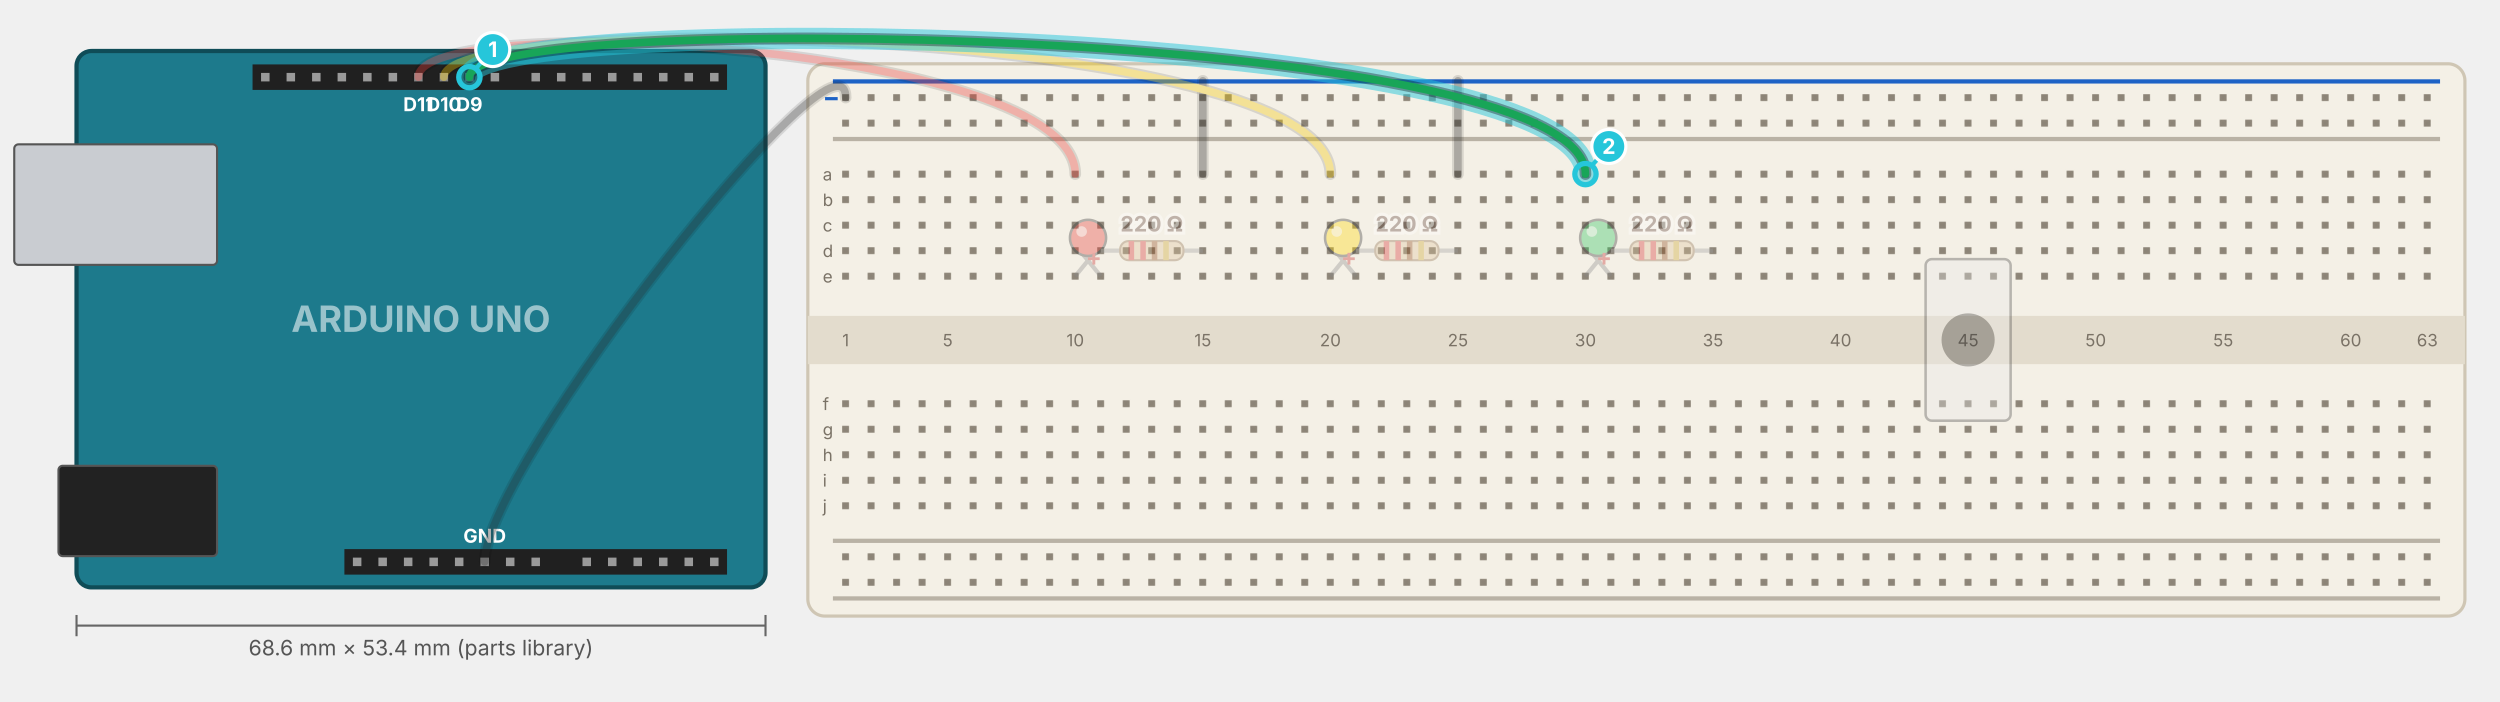
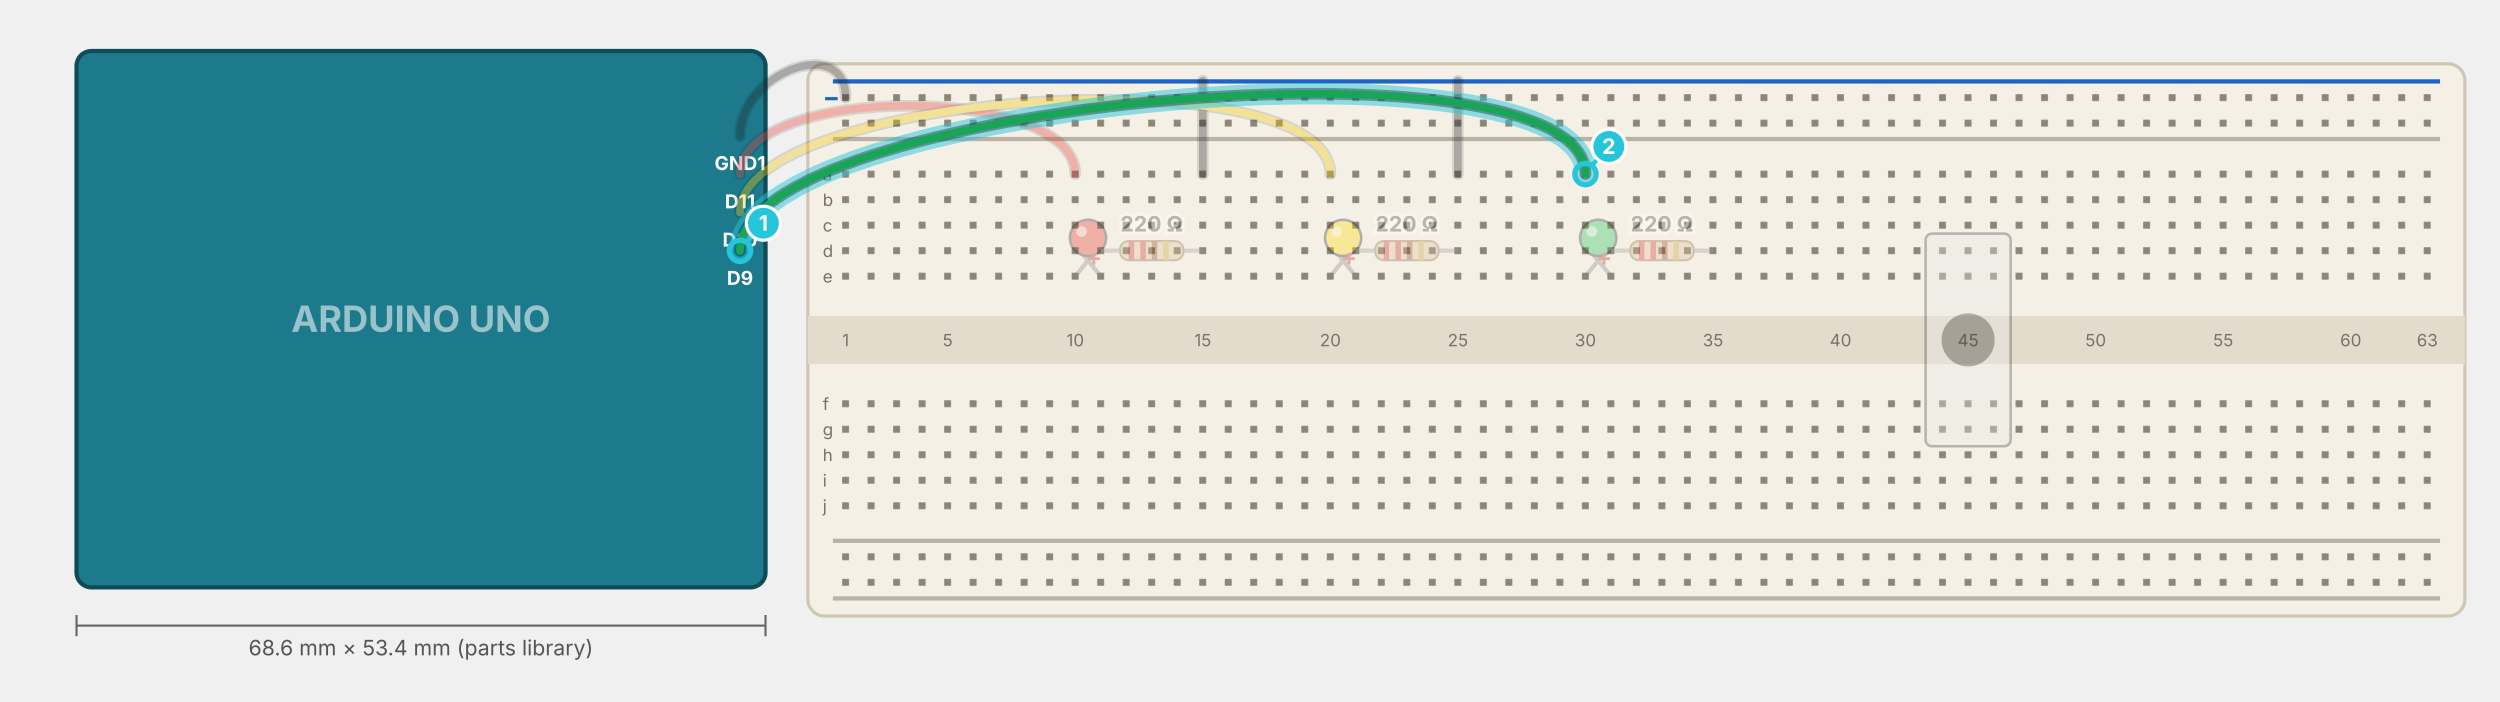
<svg xmlns="http://www.w3.org/2000/svg" viewBox="0 0 1176 330" font-family="system-ui,-apple-system,Segoe UI,sans-serif">
  <rect x="36" y="24" width="324.1" height="252.3" rx="7" fill="#1d7a8c" stroke="#0f4c57" stroke-width="2" />
-   <rect x="6.7" y="67.9" width="95.4" height="56.7" rx="2" fill="#c9ccd1" stroke="#555" />
-   <rect x="27.5" y="219.1" width="74.6" height="42.5" rx="2" fill="#222" stroke="#555" />
-   <rect x="118.8" y="30.3" width="223.2" height="12.0" fill="#202020" />
-   <rect x="162.0" y="258.3" width="180.0" height="12.0" fill="#202020" />
-   <rect x="166.0" y="262.3" width="4" height="4" fill="#9a9a9a" />
-   <rect x="178.0" y="262.3" width="4" height="4" fill="#9a9a9a" />
-   <rect x="190.0" y="262.3" width="4" height="4" fill="#9a9a9a" />
-   <rect x="202.0" y="262.3" width="4" height="4" fill="#9a9a9a" />
-   <rect x="214.0" y="262.3" width="4" height="4" fill="#9a9a9a" />
-   <rect x="226.0" y="262.3" width="4" height="4" fill="#9a9a9a" />
-   <rect x="238.0" y="262.3" width="4" height="4" fill="#9a9a9a" />
-   <rect x="250.0" y="262.3" width="4" height="4" fill="#9a9a9a" />
-   <rect x="274.0" y="262.3" width="4" height="4" fill="#9a9a9a" />
-   <rect x="286.0" y="262.3" width="4" height="4" fill="#9a9a9a" />
-   <rect x="298.0" y="262.3" width="4" height="4" fill="#9a9a9a" />
-   <rect x="310.0" y="262.3" width="4" height="4" fill="#9a9a9a" />
-   <rect x="322.0" y="262.3" width="4" height="4" fill="#9a9a9a" />
-   <rect x="334.0" y="262.3" width="4" height="4" fill="#9a9a9a" />
-   <rect x="334.0" y="34.3" width="4" height="4" fill="#9a9a9a" />
-   <rect x="322.0" y="34.3" width="4" height="4" fill="#9a9a9a" />
-   <rect x="310.0" y="34.3" width="4" height="4" fill="#9a9a9a" />
-   <rect x="298.0" y="34.3" width="4" height="4" fill="#9a9a9a" />
-   <rect x="286.0" y="34.3" width="4" height="4" fill="#9a9a9a" />
-   <rect x="274.0" y="34.3" width="4" height="4" fill="#9a9a9a" />
-   <rect x="262.0" y="34.3" width="4" height="4" fill="#9a9a9a" />
-   <rect x="250.0" y="34.3" width="4" height="4" fill="#9a9a9a" />
-   <rect x="230.8" y="34.3" width="4" height="4" fill="#9a9a9a" />
-   <rect x="218.8" y="34.3" width="4" height="4" fill="#9a9a9a" />
-   <rect x="206.8" y="34.3" width="4" height="4" fill="#9a9a9a" />
-   <rect x="194.8" y="34.3" width="4" height="4" fill="#9a9a9a" />
-   <rect x="182.8" y="34.3" width="4" height="4" fill="#9a9a9a" />
-   <rect x="170.8" y="34.3" width="4" height="4" fill="#9a9a9a" />
-   <rect x="158.8" y="34.3" width="4" height="4" fill="#9a9a9a" />
-   <rect x="146.8" y="34.3" width="4" height="4" fill="#9a9a9a" />
-   <rect x="134.8" y="34.3" width="4" height="4" fill="#9a9a9a" />
-   <rect x="122.8" y="34.3" width="4" height="4" fill="#9a9a9a" />
  <text x="198.0" y="156.1" text-anchor="middle" font-size="17" font-weight="700" fill="#ffffff" opacity=".55">ARDUINO UNO</text>
-   <text x="208.8" y="52.3" text-anchor="middle" font-size="9" font-weight="700" fill="#fff">D10</text>
-   <text x="196.8" y="52.3" text-anchor="middle" font-size="9" font-weight="700" fill="#fff">D11</text>
-   <text x="220.8" y="52.3" text-anchor="middle" font-size="9" font-weight="700" fill="#fff">D9</text>
-   <text x="228.0" y="255.3" text-anchor="middle" font-size="9" font-weight="700" fill="#fff">GND</text>
+   <text x="348.1" y="116.0" text-anchor="middle" font-size="9" font-weight="700" fill="#fff">D10</text>
+   <text x="348.1" y="98.0" text-anchor="middle" font-size="9" font-weight="700" fill="#fff">D11</text>
+   <text x="348.1" y="134.0" text-anchor="middle" font-size="9" font-weight="700" fill="#fff">D9</text>
+   <text x="348.1" y="80.0" text-anchor="middle" font-size="9" font-weight="700" fill="#fff">GND1</text>
  <path d="M36 289.283v10M360.1 289.283v10M36 294.283H360.1" stroke="#666" fill="none" />
  <text x="198.0" y="308.283" text-anchor="middle" font-size="10" fill="#555">68.6 mm × 53.4 mm (parts library)</text>
  <rect x="380" y="30" width="779.5" height="259.8" rx="8" fill="#f4f0e6" stroke="#cfc6b4" stroke-width="1.5" />
  <rect x="380" y="148.6" width="779.5" height="22.7" fill="#e3dccd" />
  <pattern id="holes" x="391.76" y="75.92" width="12" height="12" patternUnits="userSpaceOnUse">
    <rect x="4.4" y="4.4" width="3.2" height="3.2" fill="#8c8477" />
  </pattern>
  <rect x="391.8" y="75.9" width="756" height="60" fill="url(#holes)" />
  <rect x="391.8" y="183.9" width="756" height="60" fill="url(#holes)" />
  <rect x="391.8" y="51.9" width="756" height="12" fill="url(#holes)" />
  <line x1="391.8" y1="65.4" x2="1147.8" y2="65.4" stroke="#b9b2a5" stroke-width="2" />
  <rect x="391.8" y="39.9" width="756" height="12" fill="url(#holes)" />
  <line x1="391.8" y1="38.3" x2="1147.8" y2="38.3" stroke="#1e63c6" stroke-width="2" />
  <text x="387" y="49.9" font-size="12" font-weight="700" fill="#1e63c6">−</text>
  <rect x="391.8" y="256.0" width="756" height="12" fill="url(#holes)" />
  <line x1="391.8" y1="254.4" x2="1147.8" y2="254.4" stroke="#b9b2a5" stroke-width="2" />
  <rect x="391.8" y="268.0" width="756" height="12" fill="url(#holes)" />
  <line x1="391.8" y1="281.5" x2="1147.8" y2="281.5" stroke="#b9b2a5" stroke-width="2" />
  <text x="397.8" y="162.9" text-anchor="middle" font-size="8" fill="#7a7266">1</text>
  <text x="445.8" y="162.9" text-anchor="middle" font-size="8" fill="#7a7266">5</text>
  <text x="505.8" y="162.9" text-anchor="middle" font-size="8" fill="#7a7266">10</text>
  <text x="565.8" y="162.9" text-anchor="middle" font-size="8" fill="#7a7266">15</text>
  <text x="625.8" y="162.9" text-anchor="middle" font-size="8" fill="#7a7266">20</text>
  <text x="685.8" y="162.9" text-anchor="middle" font-size="8" fill="#7a7266">25</text>
  <text x="745.8" y="162.9" text-anchor="middle" font-size="8" fill="#7a7266">30</text>
  <text x="805.8" y="162.9" text-anchor="middle" font-size="8" fill="#7a7266">35</text>
  <text x="865.8" y="162.9" text-anchor="middle" font-size="8" fill="#7a7266">40</text>
  <text x="925.8" y="162.9" text-anchor="middle" font-size="8" fill="#7a7266">45</text>
  <text x="985.8" y="162.9" text-anchor="middle" font-size="8" fill="#7a7266">50</text>
  <text x="1045.8" y="162.9" text-anchor="middle" font-size="8" fill="#7a7266">55</text>
  <text x="1105.8" y="162.9" text-anchor="middle" font-size="8" fill="#7a7266">60</text>
  <text x="1141.8" y="162.9" text-anchor="middle" font-size="8" fill="#7a7266">63</text>
  <text x="387" y="84.9" font-size="8" fill="#7a7266">a</text>
  <text x="387" y="96.9" font-size="8" fill="#7a7266">b</text>
  <text x="387" y="108.9" font-size="8" fill="#7a7266">c</text>
  <text x="387" y="120.9" font-size="8" fill="#7a7266">d</text>
  <text x="387" y="132.9" font-size="8" fill="#7a7266">e</text>
  <text x="387" y="192.9" font-size="8" fill="#7a7266">f</text>
  <text x="387" y="204.9" font-size="8" fill="#7a7266">g</text>
  <text x="387" y="216.9" font-size="8" fill="#7a7266">h</text>
  <text x="387" y="228.9" font-size="8" fill="#7a7266">i</text>
  <text x="387" y="240.9" font-size="8" fill="#7a7266">j</text>
-   <g opacity=".35">
+   <g class="ps-old" opacity=".35">
    <path d="M505.8 129.9L514.8 118.9M517.8 129.9L508.8 118.9" stroke="#8a8a8a" stroke-width="2" fill="none" />
    <circle cx="511.8" cy="111.9" r="8.5" fill="#E53935" stroke="#333" stroke-width="1.2" />
    <circle cx="508.8" cy="108.9" r="2.5" fill="#fff" opacity=".6" />
    <text x="510.8" y="124.9" font-size="11" font-weight="700" fill="#c62828">+</text>
    <line x1="517.8" y1="117.9" x2="565.8" y2="117.9" stroke="#9e9e9e" stroke-width="2" />
    <g transform="translate(541.8 117.9) rotate(0.0)">
      <rect x="-14.9" y="-4.5" width="29.8" height="9" rx="4" fill="#dcc29a" stroke="#8d6e4a" />
      <rect x="-10.9" y="-4.5" width="2.6" height="9" fill="#d32f2f" />
      <rect x="-5.4" y="-4.5" width="2.6" height="9" fill="#d32f2f" />
      <rect x="0.0" y="-4.5" width="2.6" height="9" fill="#8b4513" />
      <rect x="5.4" y="-4.5" width="2.6" height="9" fill="#c9a227" />
    </g>
    <text x="541.8" y="108.9" text-anchor="middle" font-size="10" font-weight="700" fill="#5d4037" paint-order="stroke" stroke="#fff" stroke-width="3">220 Ω</text>
    <path d="M625.8 129.9L634.8 118.9M637.8 129.9L628.8 118.9" stroke="#8a8a8a" stroke-width="2" fill="none" />
    <circle cx="631.8" cy="111.9" r="8.5" fill="#FFD600" stroke="#333" stroke-width="1.2" />
    <circle cx="628.8" cy="108.9" r="2.5" fill="#fff" opacity=".6" />
    <text x="630.8" y="124.9" font-size="11" font-weight="700" fill="#c62828">+</text>
    <line x1="637.8" y1="117.9" x2="685.8" y2="117.9" stroke="#9e9e9e" stroke-width="2" />
    <g transform="translate(661.8 117.9) rotate(0.0)">
      <rect x="-14.9" y="-4.5" width="29.8" height="9" rx="4" fill="#dcc29a" stroke="#8d6e4a" />
      <rect x="-10.9" y="-4.5" width="2.6" height="9" fill="#d32f2f" />
      <rect x="-5.4" y="-4.5" width="2.6" height="9" fill="#d32f2f" />
      <rect x="0.0" y="-4.5" width="2.6" height="9" fill="#8b4513" />
      <rect x="5.4" y="-4.5" width="2.6" height="9" fill="#c9a227" />
    </g>
    <text x="661.8" y="108.9" text-anchor="middle" font-size="10" font-weight="700" fill="#5d4037" paint-order="stroke" stroke="#fff" stroke-width="3">220 Ω</text>
    <path d="M745.8 129.9L754.8 118.9M757.8 129.9L748.8 118.9" stroke="#8a8a8a" stroke-width="2" fill="none" />
    <circle cx="751.8" cy="111.9" r="8.5" fill="#24C45A" stroke="#333" stroke-width="1.2" />
    <circle cx="748.8" cy="108.9" r="2.5" fill="#fff" opacity=".6" />
    <text x="750.8" y="124.9" font-size="11" font-weight="700" fill="#c62828">+</text>
    <line x1="757.8" y1="117.9" x2="805.8" y2="117.9" stroke="#9e9e9e" stroke-width="2" />
    <g transform="translate(781.8 117.9) rotate(0.0)">
      <rect x="-14.9" y="-4.5" width="29.8" height="9" rx="4" fill="#dcc29a" stroke="#8d6e4a" />
      <rect x="-10.9" y="-4.5" width="2.6" height="9" fill="#d32f2f" />
      <rect x="-5.4" y="-4.5" width="2.6" height="9" fill="#d32f2f" />
      <rect x="0.0" y="-4.5" width="2.6" height="9" fill="#8b4513" />
      <rect x="5.4" y="-4.5" width="2.6" height="9" fill="#c9a227" />
    </g>
    <text x="781.8" y="108.9" text-anchor="middle" font-size="10" font-weight="700" fill="#5d4037" paint-order="stroke" stroke="#fff" stroke-width="3">220 Ω</text>
-     <rect x="905.8" y="121.9" width="40.0" height="76.0" rx="3" fill="#e9e9e9" stroke="#444" stroke-width="1.2" />
+     <rect x="905.8" y="109.9" width="40.0" height="100.0" rx="3" fill="#e9e9e9" stroke="#444" stroke-width="1.2" />
    <circle cx="925.8" cy="159.9" r="12.5" fill="#333" />
-     <path d="M228.0 264.3C228.0 219.9 397.8 4.0 397.8 45.9" stroke="#0005" stroke-width="5.5" fill="none" stroke-linecap="round" />
-     <path d="M228.0 264.3C228.0 219.9 397.8 4.0 397.8 45.9" stroke="#222222" stroke-width="3.6" fill="none" stroke-linecap="round" />
-     <path d="M196.8 36.3C196.8 4.0 505.8 20.8 505.8 81.9" stroke="#0005" stroke-width="5.5" fill="none" stroke-linecap="round" />
-     <path d="M196.8 36.3C196.8 4.0 505.8 20.8 505.8 81.9" stroke="#E53935" stroke-width="3.6" fill="none" stroke-linecap="round" />
+     <path d="M348.1 64.0C348.1 34.0 397.8 15.9 397.8 45.9" stroke="#0005" stroke-width="5.5" fill="none" stroke-linecap="round" />
+     <path d="M348.1 64.0C348.1 34.0 397.8 15.9 397.8 45.9" stroke="#222222" stroke-width="3.6" fill="none" stroke-linecap="round" />
+     <path d="M348.1 82.0C348.1 39.1 505.8 39.0 505.8 81.9" stroke="#0005" stroke-width="5.5" fill="none" stroke-linecap="round" />
+     <path d="M348.1 82.0C348.1 39.1 505.8 39.0 505.8 81.9" stroke="#E53935" stroke-width="3.6" fill="none" stroke-linecap="round" />
    <path d="M565.8 81.9C565.8 57.9 565.8 21.9 565.8 45.9" stroke="#0005" stroke-width="5.5" fill="none" stroke-linecap="round" />
    <path d="M565.8 81.9C565.8 57.9 565.8 21.9 565.8 45.9" stroke="#222222" stroke-width="3.6" fill="none" stroke-linecap="round" />
-     <path d="M208.8 36.3C208.8 4.0 625.8 11.9 625.8 81.9" stroke="#0005" stroke-width="5.5" fill="none" stroke-linecap="round" />
-     <path d="M208.8 36.3C208.8 4.0 625.8 11.9 625.8 81.9" stroke="#F2C500" stroke-width="3.6" fill="none" stroke-linecap="round" />
+     <path d="M348.1 100.0C348.1 42.7 625.8 24.6 625.8 81.9" stroke="#0005" stroke-width="5.5" fill="none" stroke-linecap="round" />
+     <path d="M348.1 100.0C348.1 42.7 625.8 24.6 625.8 81.9" stroke="#F2C500" stroke-width="3.6" fill="none" stroke-linecap="round" />
    <path d="M685.8 81.9C685.8 57.9 685.8 21.9 685.8 45.9" stroke="#0005" stroke-width="5.5" fill="none" stroke-linecap="round" />
    <path d="M685.8 81.9C685.8 57.9 685.8 21.9 685.8 45.9" stroke="#222222" stroke-width="3.6" fill="none" stroke-linecap="round" />
  </g>
-   <path d="M220.8 36.3C220.8 4.0 745.8 11.9 745.8 81.9" stroke="#26c6da" stroke-width="10" fill="none" stroke-linecap="round" opacity=".5" />
-   <path d="M220.8 36.3C220.8 4.0 745.8 11.9 745.8 81.9" stroke="#0005" stroke-width="5.5" fill="none" stroke-linecap="round" />
-   <path d="M220.8 36.3C220.8 4.0 745.8 11.9 745.8 81.9" stroke="#18A558" stroke-width="3.6" fill="none" stroke-linecap="round" />
-   <circle cx="220.8" cy="36.3" r="5" fill="none" stroke="#26c6da" stroke-width="2.5" />
-   <line x1="223.8" y1="32.3" x2="231.8" y2="23.3" stroke="#26c6da" stroke-width="2" />
-   <circle cx="231.8" cy="23.3" r="8" fill="#26c6da" stroke="#fff" stroke-width="1.5" />
-   <text x="231.8" y="26.8" text-anchor="middle" font-size="10" font-weight="700" fill="#fff">1</text>
-   <circle cx="745.8" cy="81.9" r="5" fill="none" stroke="#26c6da" stroke-width="2.5" />
-   <line x1="748.8" y1="77.9" x2="756.8" y2="68.9" stroke="#26c6da" stroke-width="2" />
-   <circle cx="756.8" cy="68.9" r="8" fill="#26c6da" stroke="#fff" stroke-width="1.5" />
-   <text x="756.8" y="72.4" text-anchor="middle" font-size="10" font-weight="700" fill="#fff">2</text>
+   <g class="ps-new" data-anim="wire" data-id="wire_green_signal">
+     <path d="M348.1 118.0C348.1 48.0 745.8 11.9 745.8 81.9" stroke="#26c6da" stroke-width="10" fill="none" stroke-linecap="round" opacity=".5" />
+     <path d="M348.1 118.0C348.1 48.0 745.8 11.9 745.8 81.9" stroke="#0005" stroke-width="5.5" fill="none" stroke-linecap="round" />
+     <path d="M348.1 118.0C348.1 48.0 745.8 11.9 745.8 81.9" stroke="#18A558" stroke-width="3.6" fill="none" stroke-linecap="round" />
+   </g>
+   <g class="ps-marks">
+     <circle cx="348.1" cy="118.0" r="5" fill="none" stroke="#26c6da" stroke-width="2.5" />
+     <line x1="351.1" y1="114.0" x2="359.1" y2="105.0" stroke="#26c6da" stroke-width="2" />
+     <circle cx="359.1" cy="105.0" r="8" fill="#26c6da" stroke="#fff" stroke-width="1.5" />
+     <text x="359.1" y="108.5" text-anchor="middle" font-size="10" font-weight="700" fill="#fff">1</text>
+     <circle cx="745.8" cy="81.9" r="5" fill="none" stroke="#26c6da" stroke-width="2.5" />
+     <line x1="748.8" y1="77.9" x2="756.8" y2="68.9" stroke="#26c6da" stroke-width="2" />
+     <circle cx="756.8" cy="68.9" r="8" fill="#26c6da" stroke="#fff" stroke-width="1.5" />
+     <text x="756.8" y="72.4" text-anchor="middle" font-size="10" font-weight="700" fill="#fff">2</text>
+   </g>
</svg>
